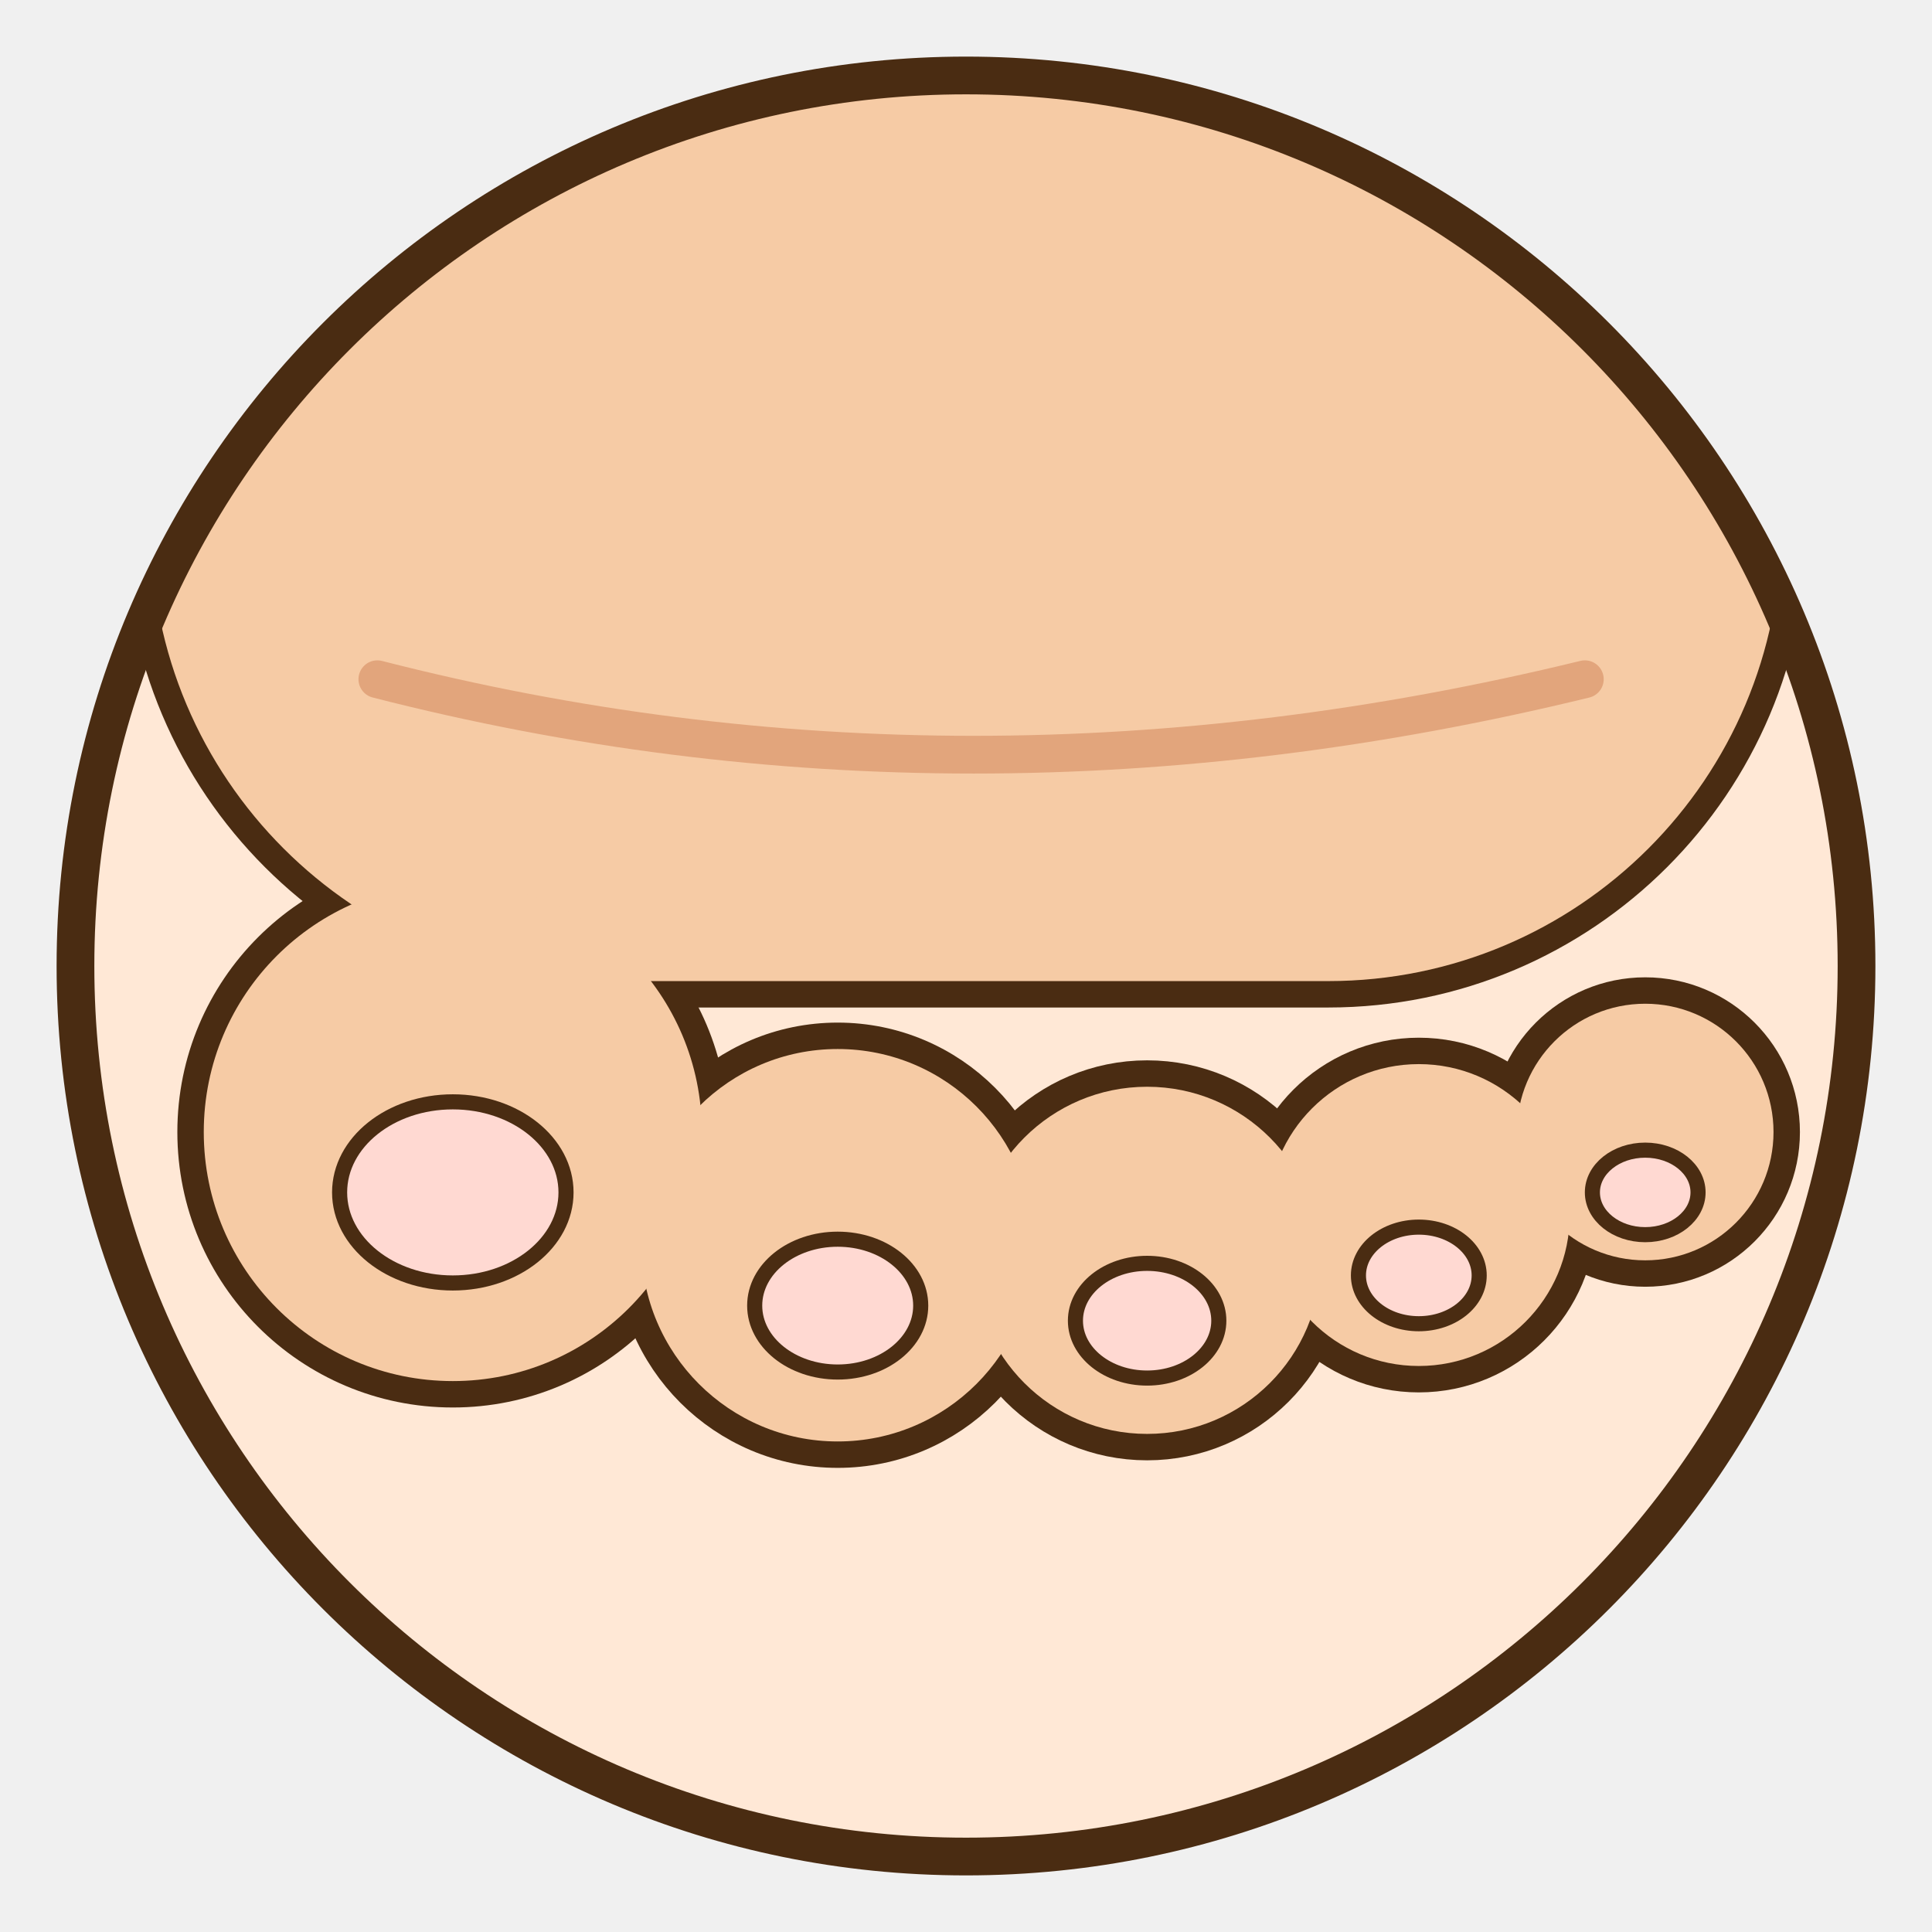
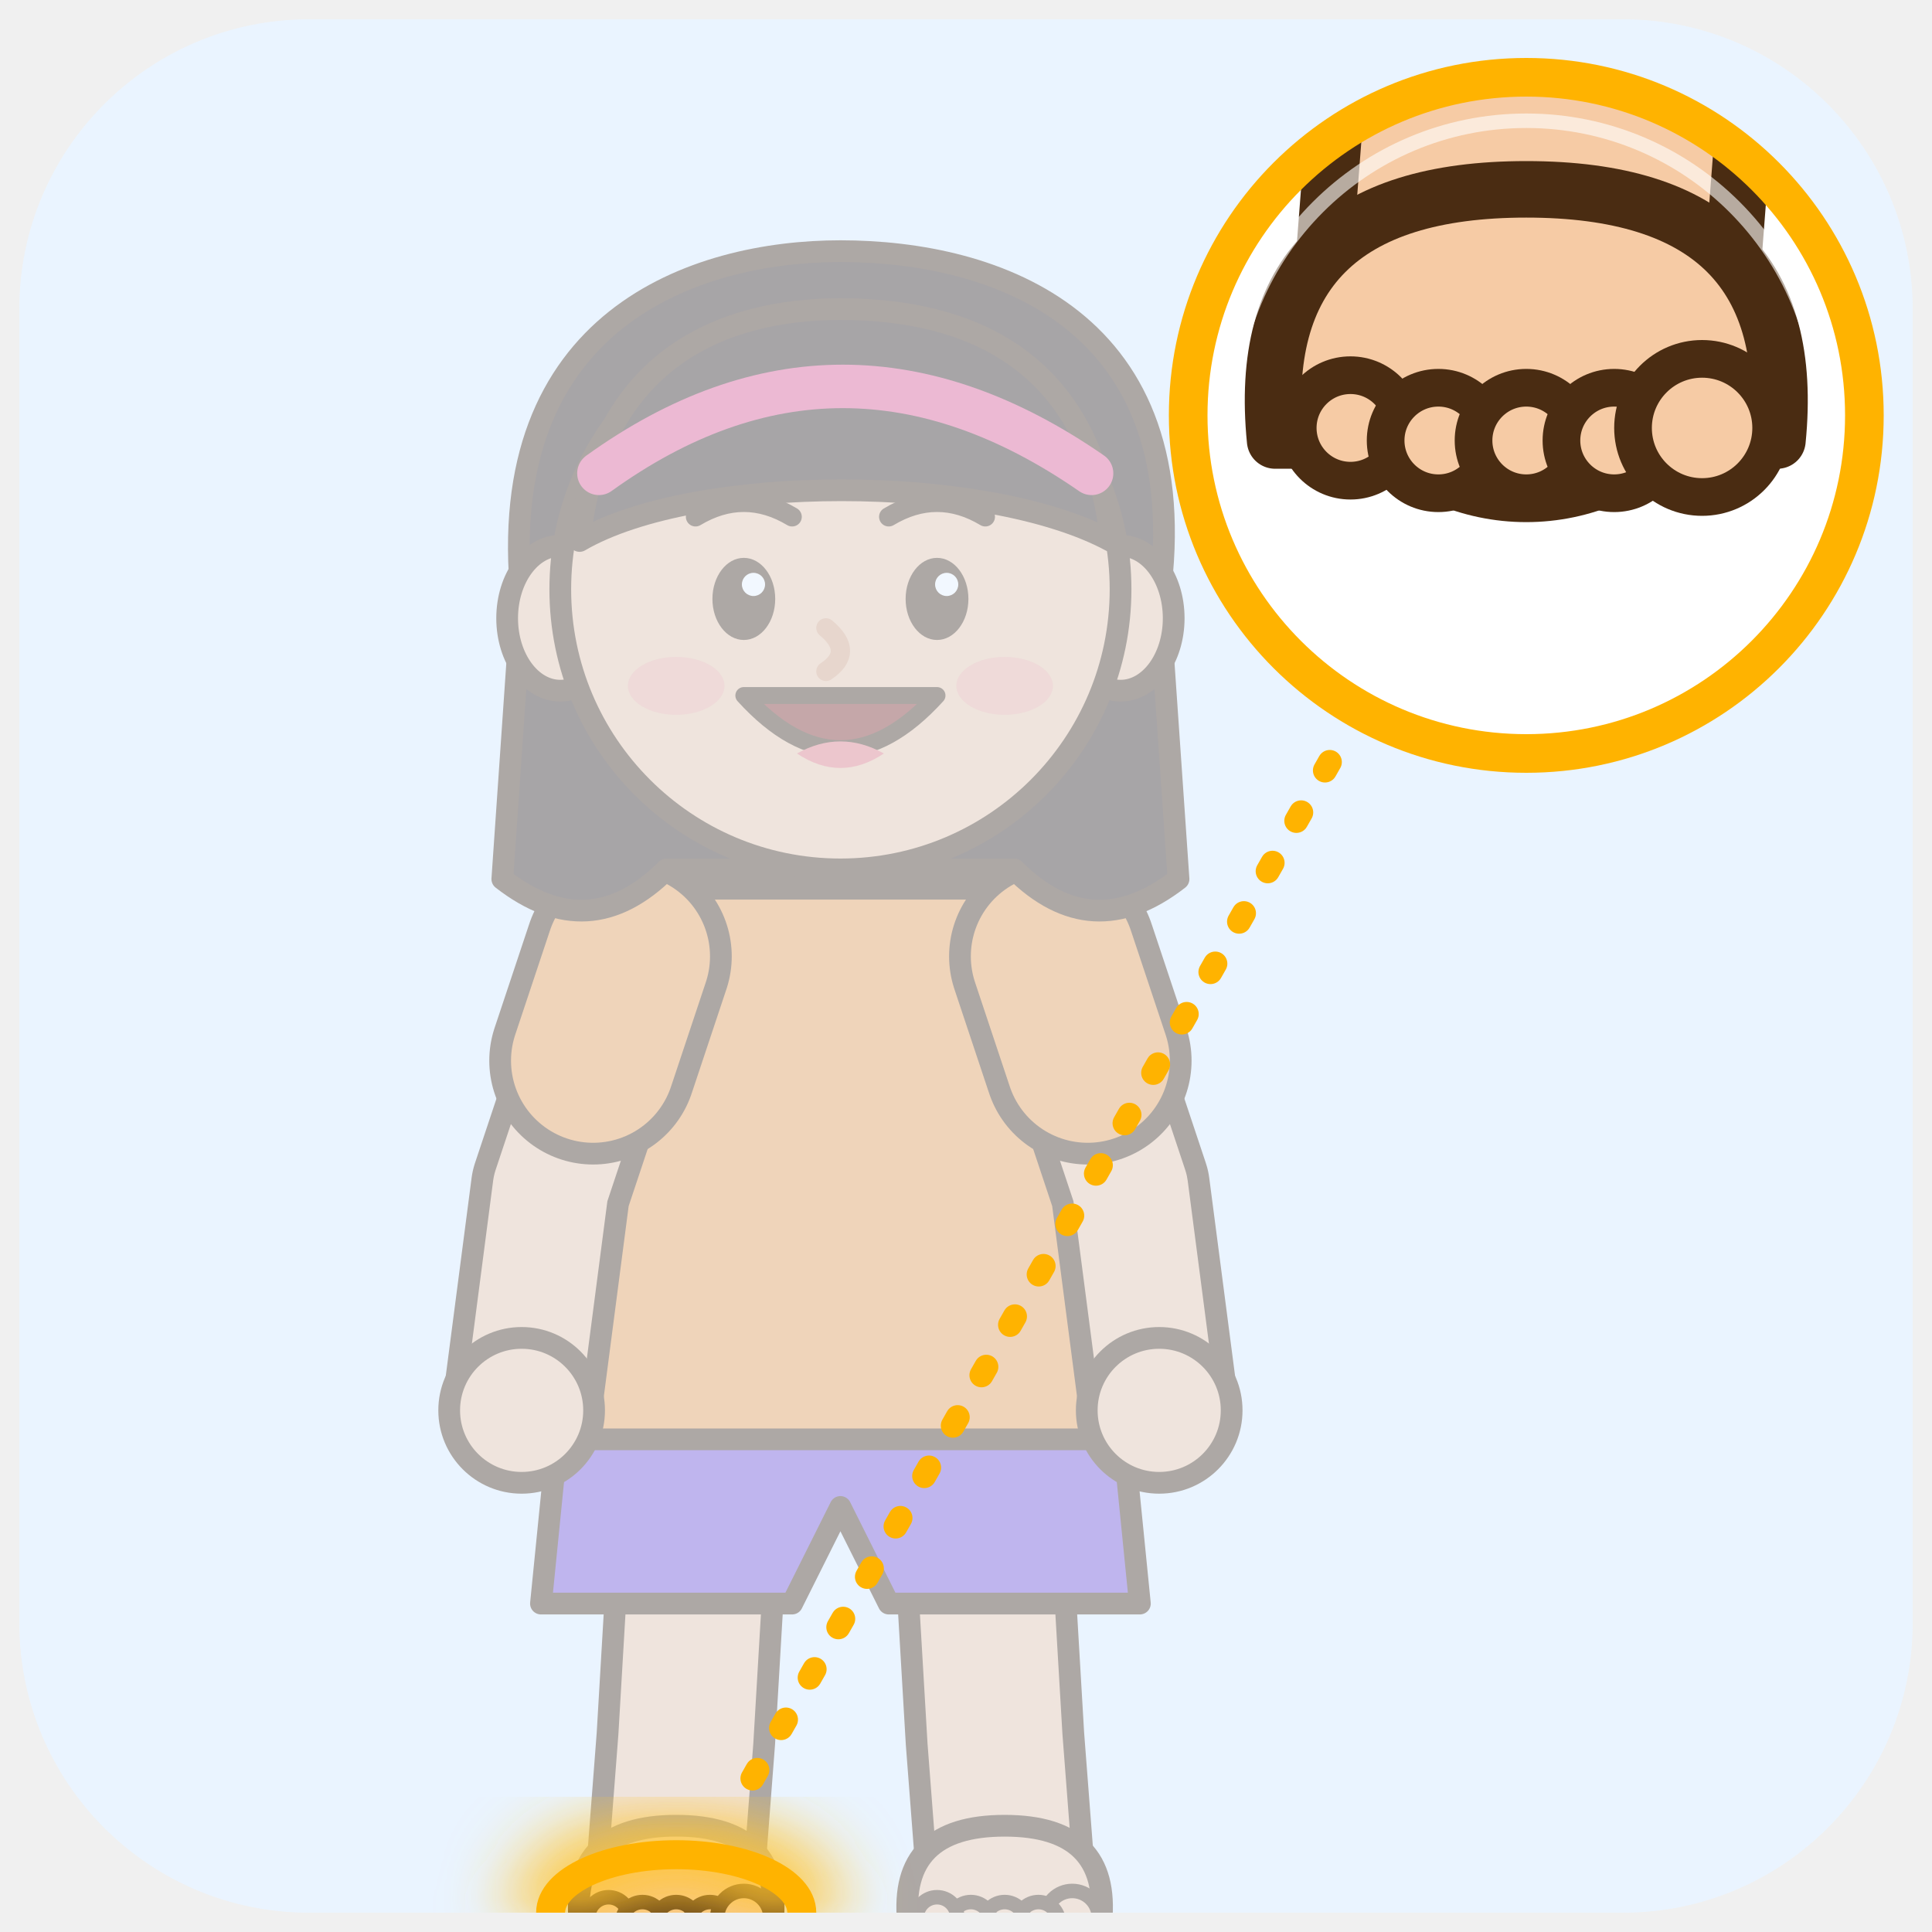
<svg xmlns="http://www.w3.org/2000/svg" viewBox="0 0 512 512">
+   <style>
+     .ring { animation: ring 1.6s ease-out infinite; transform-box: fill-box; transform-origin: center; }
+     @keyframes ring { 0% { transform: scale(1); opacity: .9 } 100% { transform: scale(1.6); opacity: 0 } }
+     .glow { animation: glow 1.6s ease-in-out infinite; }
+     @keyframes glow { 0%,100% { opacity: .55 } 50% { opacity: .95 } }
+     .beat { animation: beat 1s ease-in-out infinite; transform-box: fill-box; transform-origin: center; }
+     @keyframes beat { 0%,100% { transform: scale(1) } 15% { transform: scale(1.18) } 30% { transform: scale(1) } 45% { transform: scale(1.12) } }
+     @media (prefers-reduced-motion: reduce) { * { animation: none !important; } }
+   </style>
  <defs>
-     <clipPath id="w">
-       <circle cx="256" cy="256" r="236" />
+     <clipPath id="tile">
+       <rect x="4" y="4" width="392" height="392" rx="60" />
    </clipPath>
  </defs>
-   <circle cx="256" cy="256" r="236" fill="#FFE8D6" />
-   <g clip-path="url(#w)">
-     <rect x="40" y="-40" width="432" height="300" rx="120" fill="#4A2C12" stroke="#4A2C12" stroke-width="14" />
-     <circle cx="120" cy="300" r="66" fill="#4A2C12" stroke="#4A2C12" stroke-width="14" />
-     <circle cx="222" cy="330" r="52" fill="#4A2C12" stroke="#4A2C12" stroke-width="14" />
-     <circle cx="304" cy="334" r="46" fill="#4A2C12" stroke="#4A2C12" stroke-width="14" />
-     <circle cx="376" cy="322" r="40" fill="#4A2C12" stroke="#4A2C12" stroke-width="14" />
-     <circle cx="436" cy="300" r="34" fill="#4A2C12" stroke="#4A2C12" stroke-width="14" />
-     <rect x="40" y="-40" width="432" height="300" rx="120" fill="#F6CBA5" stroke="#F6CBA5" stroke-width="0" />
-     <circle cx="120" cy="300" r="66" fill="#F6CBA5" stroke="#F6CBA5" stroke-width="0" />
-     <circle cx="222" cy="330" r="52" fill="#F6CBA5" stroke="#F6CBA5" stroke-width="0" />
-     <circle cx="304" cy="334" r="46" fill="#F6CBA5" stroke="#F6CBA5" stroke-width="0" />
-     <circle cx="376" cy="322" r="40" fill="#F6CBA5" stroke="#F6CBA5" stroke-width="0" />
-     <circle cx="436" cy="300" r="34" fill="#F6CBA5" stroke="#F6CBA5" stroke-width="0" />
-     <ellipse cx="120" cy="316" rx="30" ry="24" fill="#FFD9D2" stroke="#4A2C12" stroke-linejoin="round" stroke-linecap="round" stroke-width="4" />
-     <ellipse cx="222" cy="346" rx="22" ry="17.6" fill="#FFD9D2" stroke="#4A2C12" stroke-linejoin="round" stroke-linecap="round" stroke-width="4" />
-     <ellipse cx="304" cy="350" rx="19" ry="15.2" fill="#FFD9D2" stroke="#4A2C12" stroke-linejoin="round" stroke-linecap="round" stroke-width="4" />
-     <ellipse cx="376" cy="338" rx="16" ry="12.8" fill="#FFD9D2" stroke="#4A2C12" stroke-linejoin="round" stroke-linecap="round" stroke-width="4" />
-     <ellipse cx="436" cy="316" rx="14" ry="11.2" fill="#FFD9D2" stroke="#4A2C12" stroke-linejoin="round" stroke-linecap="round" stroke-width="4" />
-     <path d="M100 180 Q256 220 420 180" fill="none" stroke="#E2A57C" stroke-width="10" stroke-linecap="round" stroke-linejoin="round" />
+   <g transform="scale(1.28)">
+     <g clip-path="url(#tile)">
+       <defs>
+         <g id="kid">
+           <g transform="translate(-26 6)">
+             <g transform="translate(0 0)">
+               <path d="M170 320 L168 354 L166 380" fill="none" stroke="#4A2C12" stroke-width="37" stroke-linejoin="round" stroke-linecap="round" />
+               <path d="M170 320 L168 354 L166 380" fill="none" stroke="#F6CBA5" stroke-width="28" stroke-linejoin="round" stroke-linecap="round" />
+               <path d="M230 320 L232 354 L234 380" fill="none" stroke="#4A2C12" stroke-width="37" stroke-linejoin="round" stroke-linecap="round" />
+               <path d="M230 320 L232 354 L234 380" fill="none" stroke="#F6CBA5" stroke-width="28" stroke-linejoin="round" stroke-linecap="round" />
+               <path d="M146 392 Q144 372 166 372 Q188 372 186 392 Z" fill="#F6CBA5" stroke="#4A2C12" stroke-width="4.5" stroke-linejoin="round" stroke-linecap="round" />
+               <circle cx="152" cy="391" r="4.2" fill="#F6CBA5" stroke="#4A2C12" stroke-width="3" stroke-linejoin="round" stroke-linecap="round" />
+               <circle cx="159" cy="392" r="4.2" fill="#F6CBA5" stroke="#4A2C12" stroke-width="3" stroke-linejoin="round" stroke-linecap="round" />
+               <circle cx="166" cy="392" r="4.2" fill="#F6CBA5" stroke="#4A2C12" stroke-width="3" stroke-linejoin="round" stroke-linecap="round" />
+               <circle cx="173" cy="392" r="4.2" fill="#F6CBA5" stroke="#4A2C12" stroke-width="3" stroke-linejoin="round" stroke-linecap="round" />
+               <circle cx="180" cy="391" r="5.5" fill="#F6CBA5" stroke="#4A2C12" stroke-width="3" stroke-linejoin="round" stroke-linecap="round" />
+               <path d="M214 392 Q212 372 234 372 Q256 372 254 392 Z" fill="#F6CBA5" stroke="#4A2C12" stroke-width="4.5" stroke-linejoin="round" stroke-linecap="round" />
+               <circle cx="248" cy="391" r="5.5" fill="#F6CBA5" stroke="#4A2C12" stroke-width="3" stroke-linejoin="round" stroke-linecap="round" />
+               <circle cx="241" cy="392" r="4.2" fill="#F6CBA5" stroke="#4A2C12" stroke-width="3" stroke-linejoin="round" stroke-linecap="round" />
+               <circle cx="234" cy="392" r="4.2" fill="#F6CBA5" stroke="#4A2C12" stroke-width="3" stroke-linejoin="round" stroke-linecap="round" />
+               <circle cx="227" cy="392" r="4.2" fill="#F6CBA5" stroke="#4A2C12" stroke-width="3" stroke-linejoin="round" stroke-linecap="round" />
+               <circle cx="220" cy="391" r="4.2" fill="#F6CBA5" stroke="#4A2C12" stroke-width="3" stroke-linejoin="round" stroke-linecap="round" />
+               <path d="M142 286 L258 286 L262 326 L210 326 L200 306 L190 326 L138 326 Z" fill="#7A4FD1" stroke="#4A2C12" stroke-width="4.5" stroke-linejoin="round" stroke-linecap="round" />
+               <rect x="188" y="160" width="24" height="30" rx="0" fill="#F6CBA5" />
+               <path d="M188 160 V190 M212 160 V190" fill="none" stroke="#4A2C12" stroke-width="4.5" stroke-linejoin="round" stroke-linecap="round" />
+               <path d="M146 196 Q148 180 166 178 L234 178 Q252 180 254 196 L258 292 L142 292 Z" fill="#F7A14A" stroke="#4A2C12" stroke-width="4.5" stroke-linejoin="round" stroke-linecap="round" />
+               <g class="arm-l">
+                 <path d="M156 192 L140 240 L134 286" fill="none" stroke="#4A2C12" stroke-width="33" stroke-linejoin="round" stroke-linecap="round" />
+                 <path d="M156 192 L140 240 L134 286" fill="none" stroke="#F6CBA5" stroke-width="24" stroke-linejoin="round" stroke-linecap="round" />
+                 <path d="M156 192 L148.8 213.6" fill="none" stroke="#4A2C12" stroke-width="43" stroke-linejoin="round" stroke-linecap="round" />
+                 <path d="M156 192 L148.8 213.6" fill="none" stroke="#F7A14A" stroke-width="34" stroke-linejoin="round" stroke-linecap="round" />
+                 <circle cx="134" cy="286" r="15" fill="#F6CBA5" stroke="#4A2C12" stroke-width="4.5" stroke-linejoin="round" stroke-linecap="round" />
+               </g>
+               <g class="arm-r">
+                 <path d="M244 192 L260 240 L266 286" fill="none" stroke="#4A2C12" stroke-width="33" stroke-linejoin="round" stroke-linecap="round" />
+                 <path d="M244 192 L260 240 L266 286" fill="none" stroke="#F6CBA5" stroke-width="24" stroke-linejoin="round" stroke-linecap="round" />
+                 <path d="M244 192 L251.2 213.6" fill="none" stroke="#4A2C12" stroke-width="43" stroke-linejoin="round" stroke-linecap="round" />
+                 <path d="M244 192 L251.2 213.6" fill="none" stroke="#F7A14A" stroke-width="34" stroke-linejoin="round" stroke-linecap="round" />
+                 <circle cx="266" cy="286" r="15" fill="#F6CBA5" stroke="#4A2C12" stroke-width="4.5" stroke-linejoin="round" stroke-linecap="round" />
+               </g>
+               <g class="head" transform="translate(0 0) rotate(0 200 170)">
+                 <path d="M134 118 C128 60 170 46 200 46 C232 46 274 60 266 118 L270 176 Q252 190 236 174 L164 174 Q148 190 130 176 Z" fill="#3A2418" stroke="#4A2C12" stroke-width="4.5" stroke-linejoin="round" stroke-linecap="round" />
+                 <ellipse cx="142" cy="122" rx="11" ry="15" fill="#F6CBA5" stroke="#4A2C12" stroke-width="4.5" stroke-linejoin="round" stroke-linecap="round" />
+                 <ellipse cx="258" cy="122" rx="11" ry="15" fill="#F6CBA5" stroke="#4A2C12" stroke-width="4.5" stroke-linejoin="round" stroke-linecap="round" />
+                 <circle cx="200" cy="116" r="58" fill="#F6CBA5" stroke="#4A2C12" stroke-width="4.5" stroke-linejoin="round" stroke-linecap="round" />
+                 <ellipse cx="166" cy="136" rx="10" ry="6" fill="#F59A92" opacity="0.55" class="blush" />
+                 <ellipse cx="234" cy="136" rx="10" ry="6" fill="#F59A92" opacity="0.55" class="blush" />
+                 <path d="M197 124 q6 5 0 9" fill="none" stroke="#E2A57C" stroke-width="4" stroke-linejoin="round" stroke-linecap="round" />
+                 <path d="M170 101 q10 -6 20 0" fill="none" stroke="#4A2C12" stroke-width="4" stroke-linejoin="round" stroke-linecap="round" />
+                 <path d="M210 101 q10 -6 20 0" fill="none" stroke="#4A2C12" stroke-width="4" stroke-linejoin="round" stroke-linecap="round" />
+                 <ellipse cx="180" cy="118" rx="6.5" ry="8.5" fill="#4A2C12" />
+                 <ellipse cx="220" cy="118" rx="6.5" ry="8.5" fill="#4A2C12" />
+                 <circle cx="182" cy="115" r="2.4" fill="#fff" />
+                 <circle cx="222" cy="115" r="2.4" fill="#fff" />
+                 <path d="M180 138 Q200 160 220 138 Z" fill="#8A2B1E" stroke="#4A2C12" stroke-width="3.5" stroke-linejoin="round" stroke-linecap="round" />
+                 <path d="M191 150 Q200 145 209 150 Q200 156 191 150 Z" fill="#F07B7B" />
+                 <path d="M146 106 C150 68 176 58 200 58 C226 58 252 68 256 106 C230 92 170 92 146 106 Z" fill="#3A2418" stroke="#4A2C12" stroke-width="4.5" stroke-linejoin="round" stroke-linecap="round" />
+                 <path d="M150 92 Q200 56 252 92" fill="none" stroke="#F05A8C" stroke-width="9" stroke-linejoin="round" stroke-linecap="round" />
+               </g>
+             </g>
+           </g>
+         </g>
+         <mask id="hole">
+           <rect width="400" height="400" fill="#fff" />
+           <ellipse cx="140" cy="396" rx="26" ry="12" transform="rotate(0 140 396)" fill="#000" />
+         </mask>
+         <clipPath id="lens">
+           <circle cx="316" cy="86" r="70" />
+         </clipPath>
+         <filter id="soft" x="-50%" y="-50%" width="200%" height="200%">
+           <feGaussianBlur stdDeviation="7" />
+         </filter>
+       </defs>
+       <rect x="4" y="4" width="392" height="392" rx="60" fill="#EAF4FF" />
+       <use href="#kid" />
+       <rect x="4" y="4" width="392" height="392" rx="60" fill="#EAF4FF" opacity="0.62" mask="url(#hole)" />
+       <g class="glow">
+         <ellipse cx="140" cy="396" rx="26" ry="12" transform="rotate(0 140 396)" fill="none" stroke="#FFC531" stroke-width="16" filter="url(#soft)" />
+       </g>
+       <g class="ring">
+         <ellipse cx="140" cy="396" rx="26" ry="12" transform="rotate(0 140 396)" fill="none" stroke="#FFB300" stroke-width="5" />
+       </g>
+       <ellipse cx="140" cy="396" rx="26" ry="12" transform="rotate(0 140 396)" fill="none" stroke="#FFB300" stroke-width="6" />
+       <path d="M155.8 368.2 L279.5 150.4" fill="none" stroke="#FFB300" stroke-width="5" stroke-linejoin="round" stroke-linecap="round" stroke-dasharray="2 10" />
+       <circle cx="316" cy="86" r="70" fill="#fff" />
+       <g clip-path="url(#lens)">
+         <use href="#kid" transform="translate(316 86) scale(2.6) translate(-140 -396)" />
+       </g>
+       <circle cx="316" cy="86" r="70" fill="none" stroke="#FFB300" stroke-width="8" />
+       <circle cx="316" cy="86" r="61" fill="none" stroke="#fff" stroke-width="3" opacity="0.6" />
+     </g>
  </g>
-   <circle cx="256" cy="256" r="236" fill="none" stroke="#4A2C12" stroke-width="10" />
</svg>
